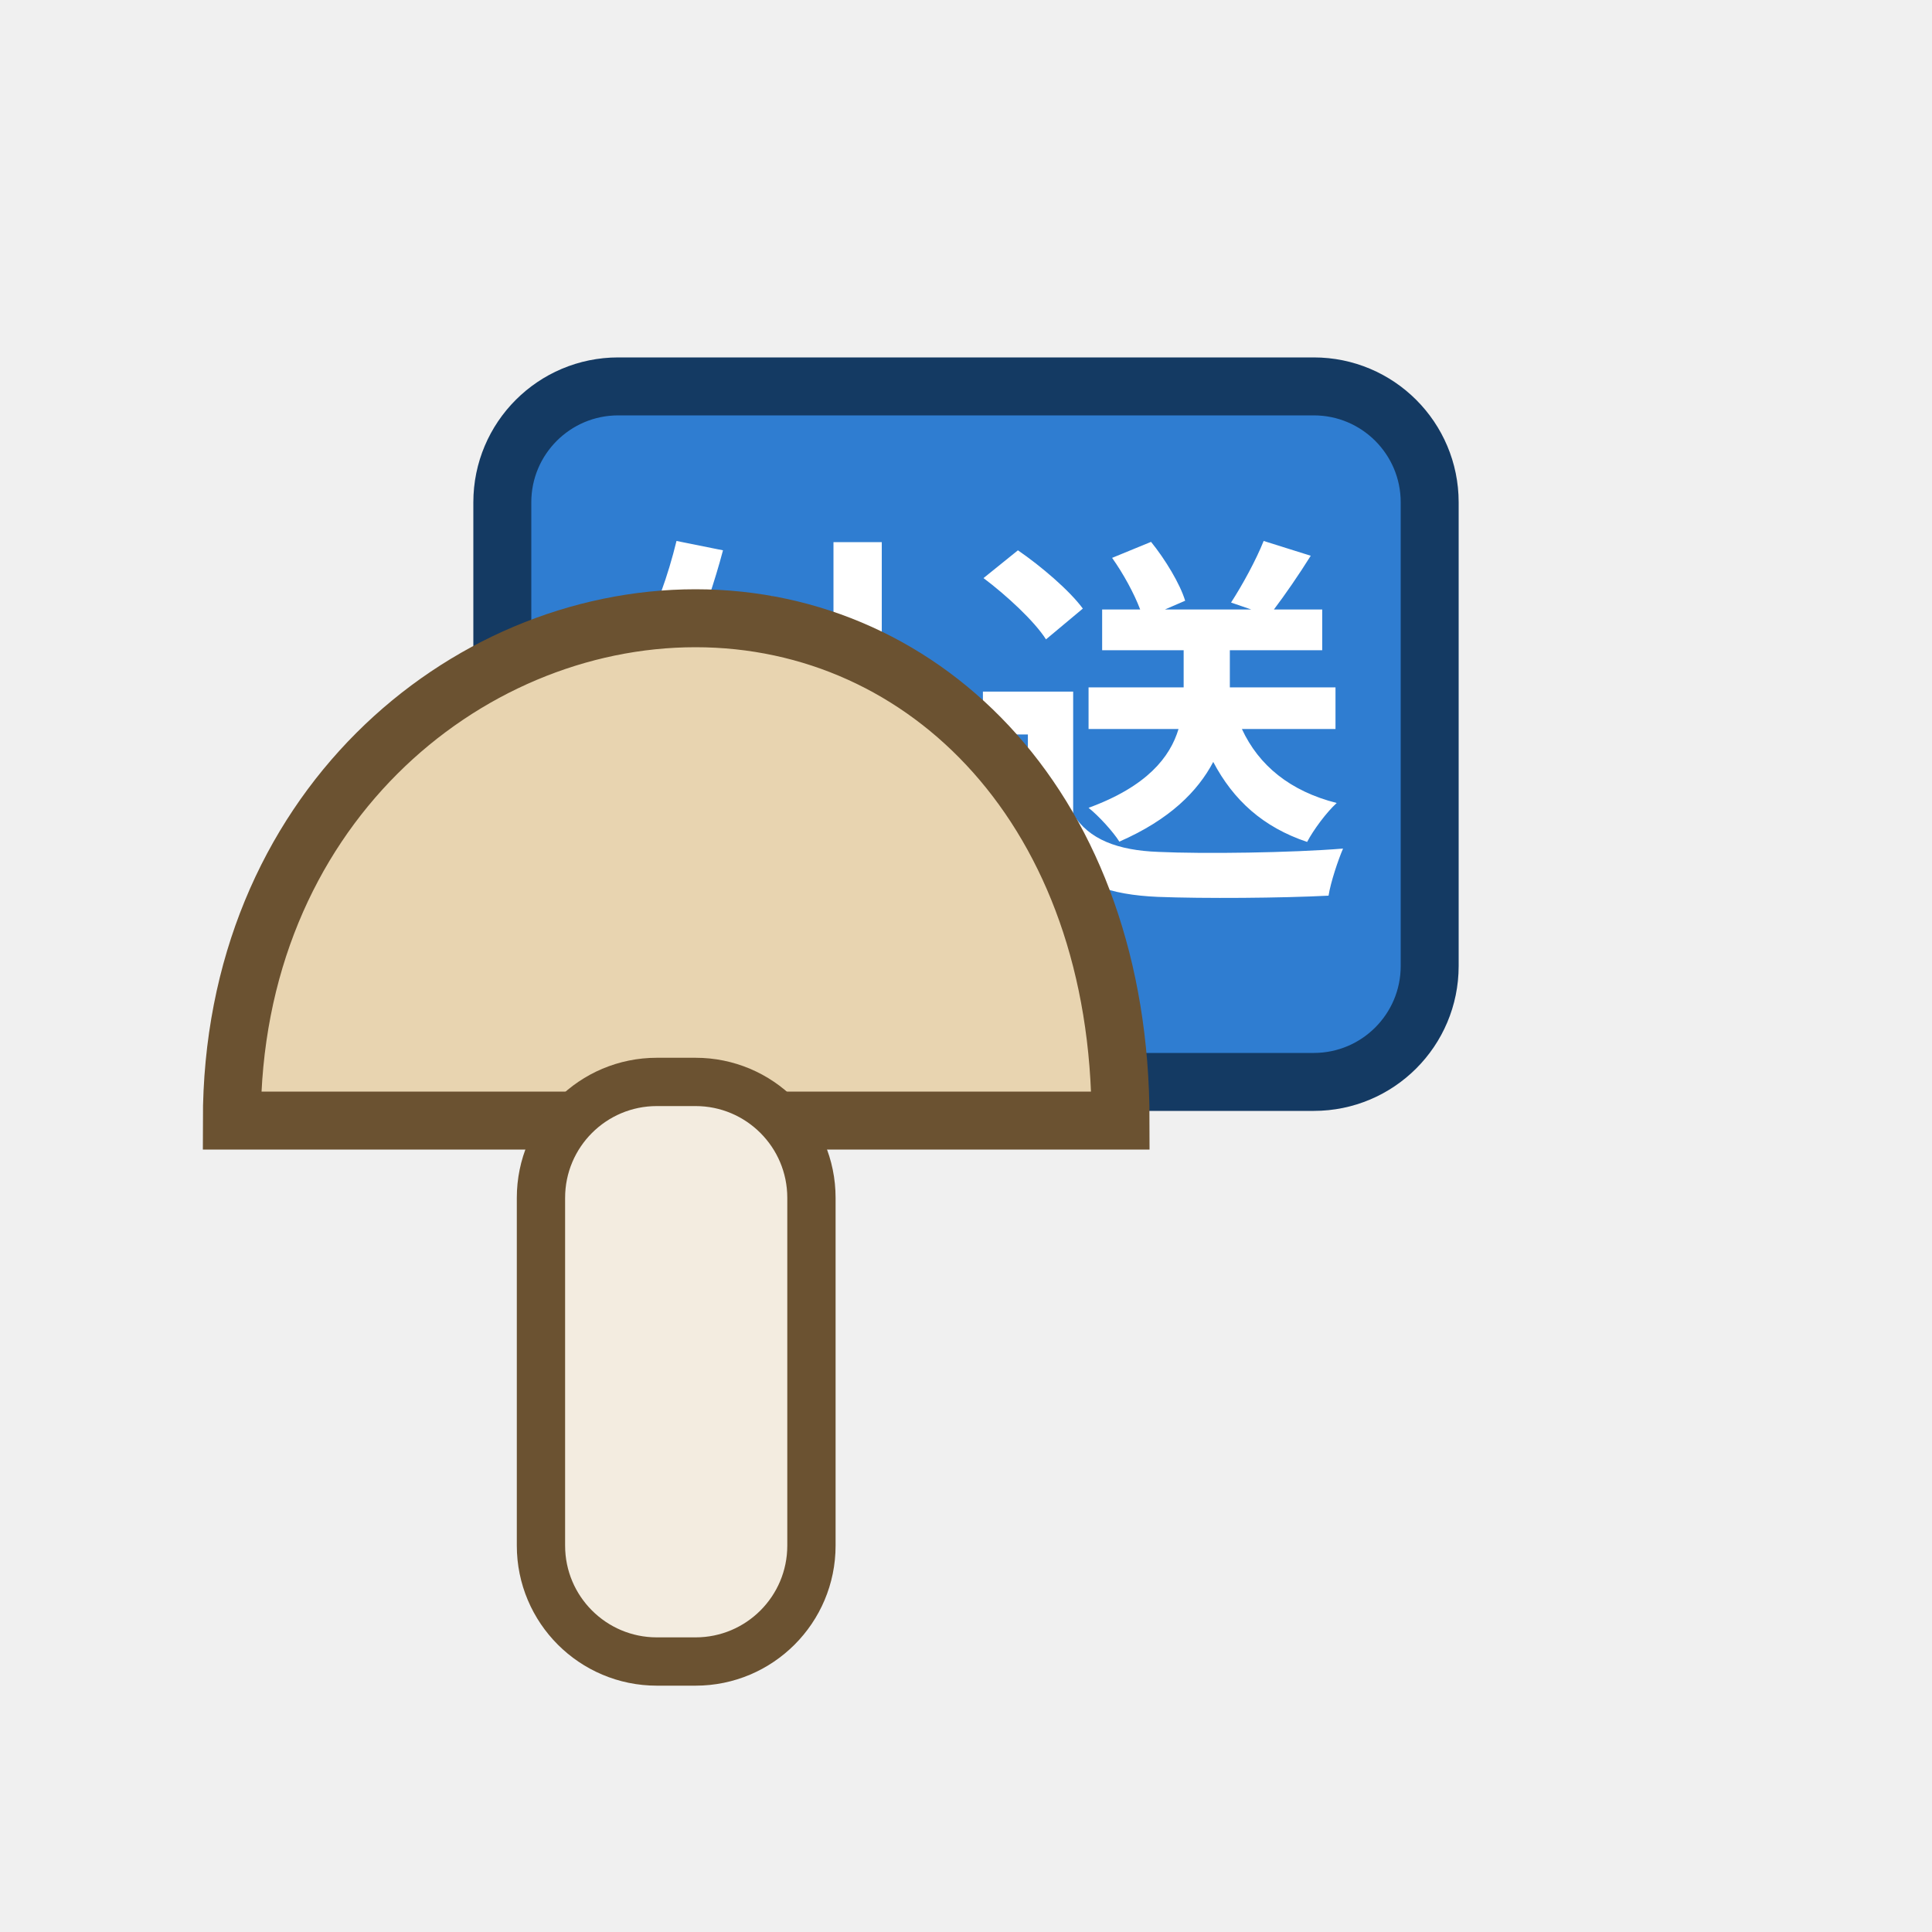
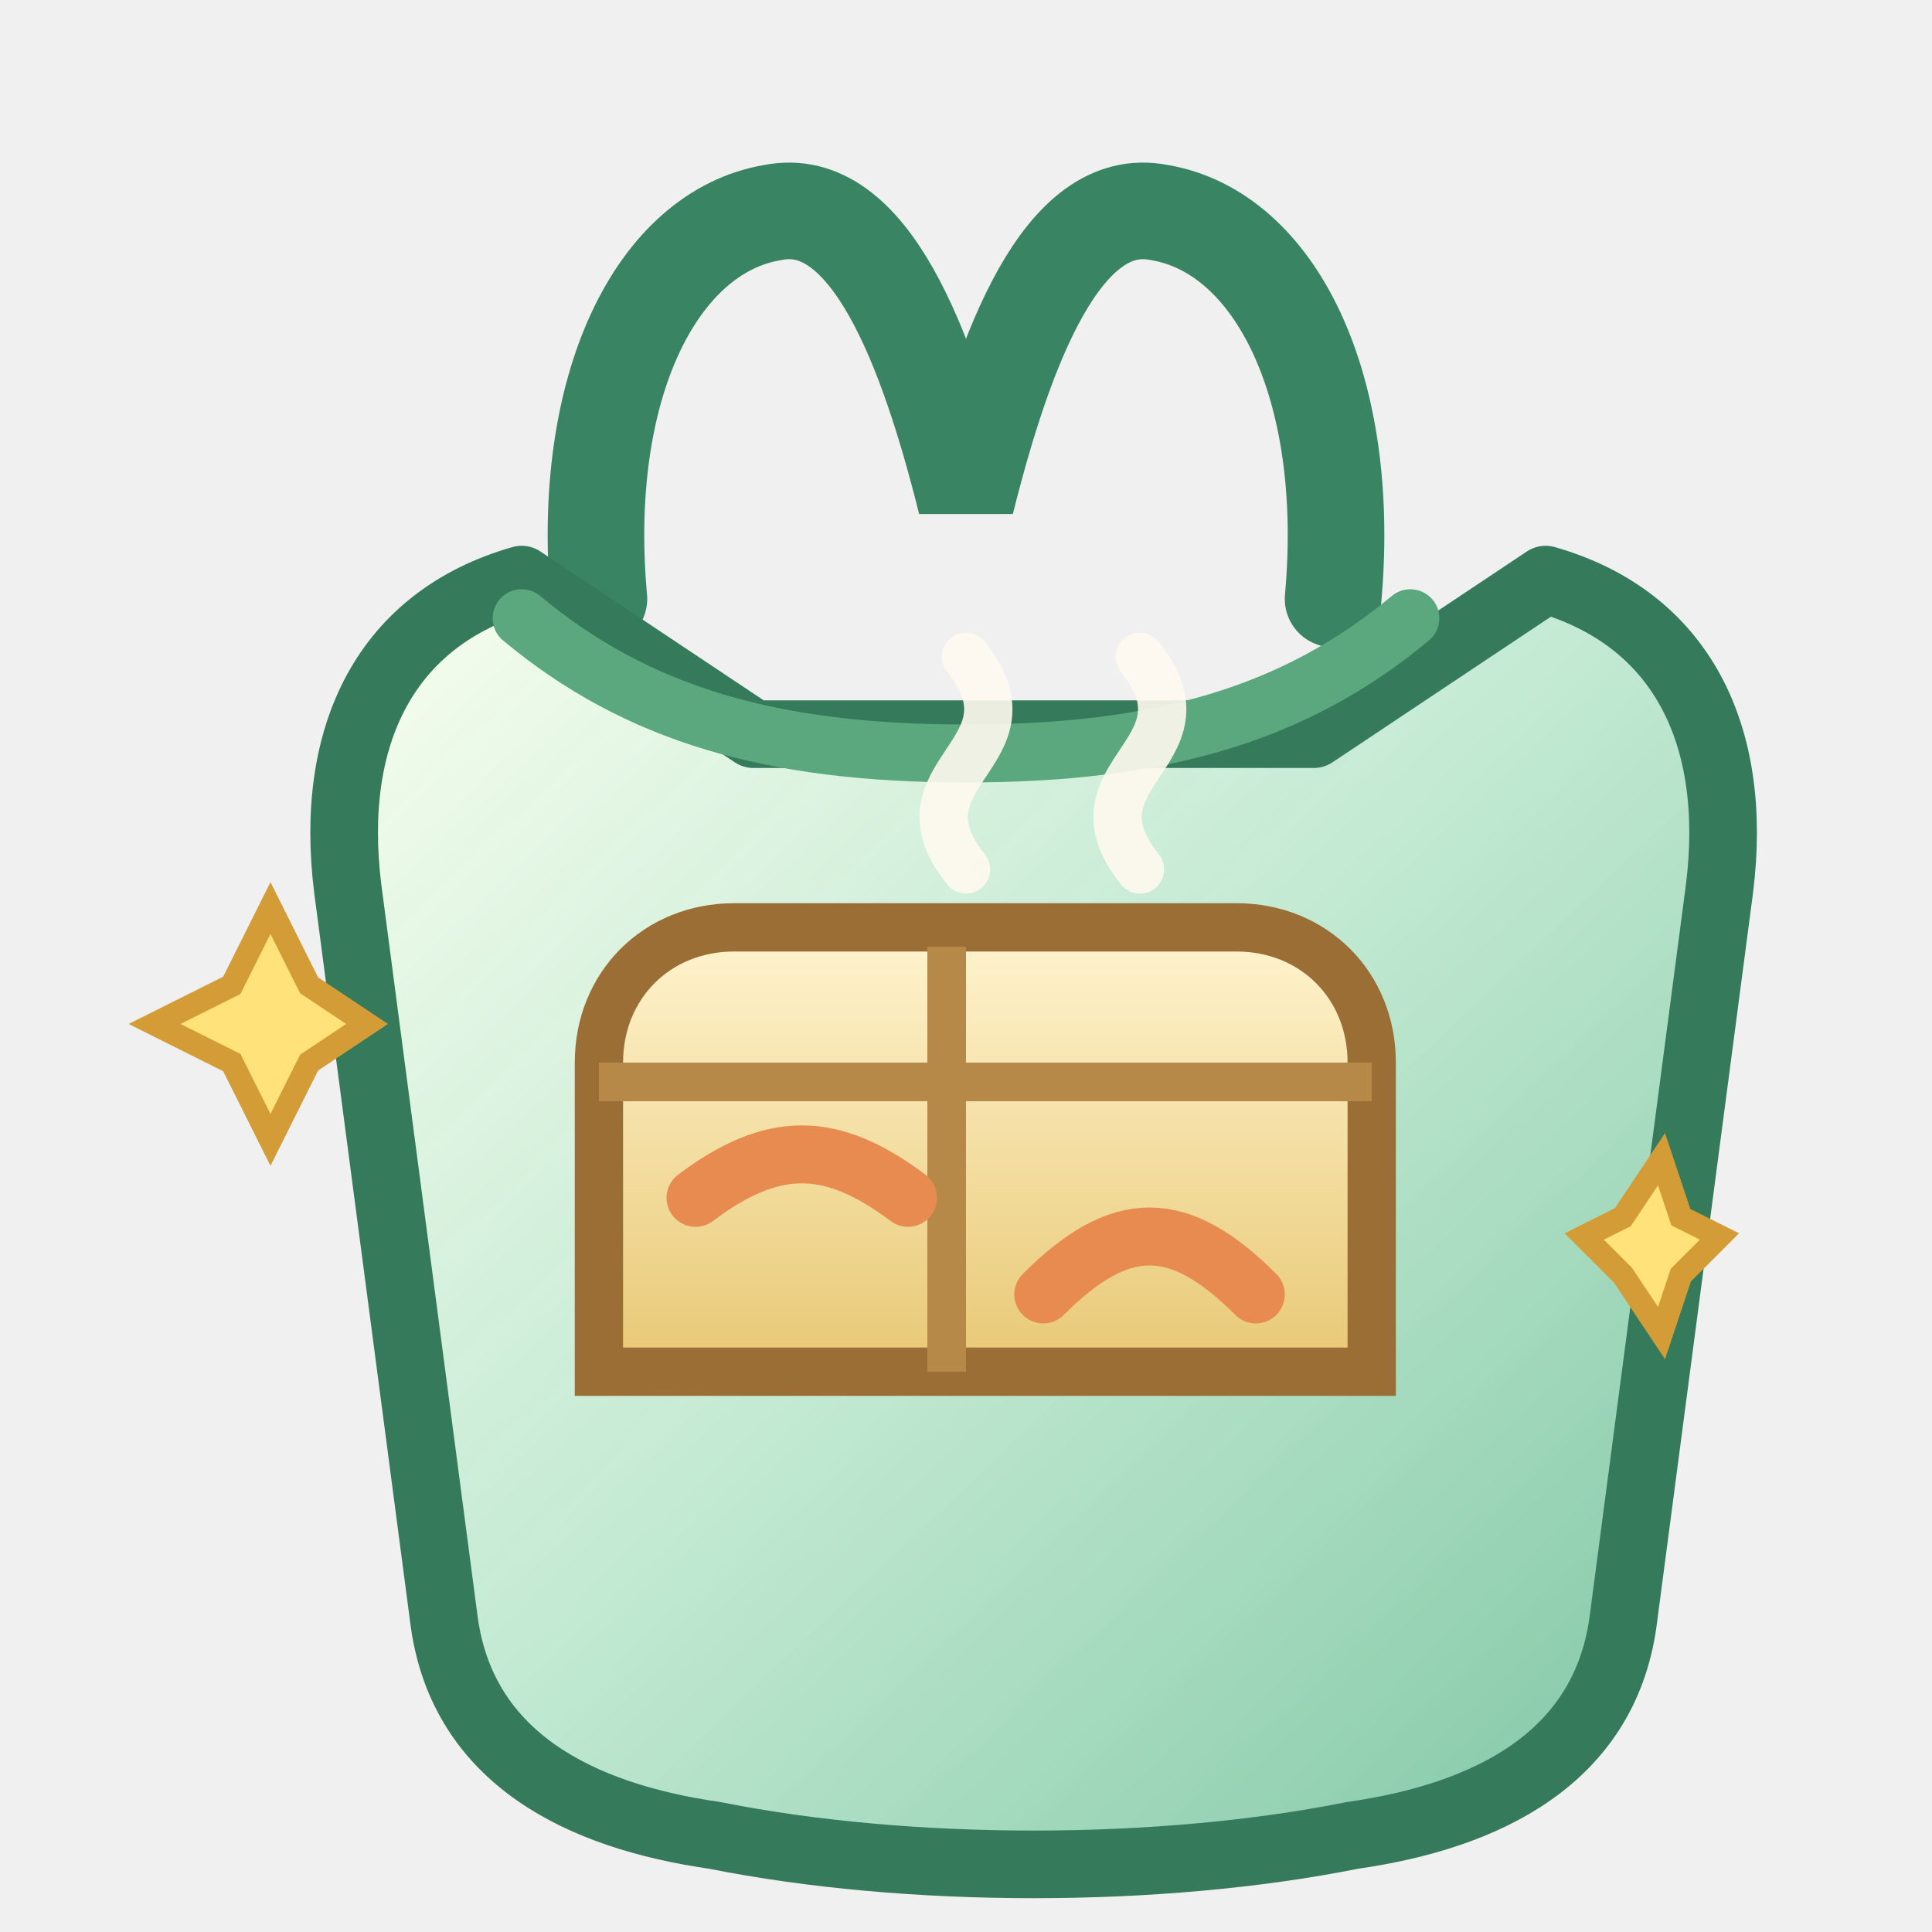
- <svg xmlns="http://www.w3.org/2000/svg" viewBox="0 0 100 100" width="100" height="100" role="img" aria-label="迷路的外送員">
-   <rect x="26" y="20" width="48" height="36" rx="6" fill="#2f7dd1" stroke="#143a63" stroke-width="3" />
-   <text x="50" y="45" text-anchor="middle" font-family="'Segoe UI','PingFang TC','Microsoft JhengHei',system-ui,sans-serif" font-size="20" font-weight="700" fill="#ffffff">外送</text>
-   <path d="M12 58 C12 42 24 32 36 32 C48 32 58 42 58 58 Z" fill="#e8d4b0" stroke="#6b5231" stroke-width="3" />
-   <rect x="28" y="56" width="14" height="30" rx="6" fill="#f3ece0" stroke="#6b5231" stroke-width="2.5" />
+ <svg xmlns="http://www.w3.org/2000/svg" viewBox="0 0 100 100" width="100" height="100" role="img" aria-label="外送便當袋">
+   <defs>
+     <linearGradient id="bag" x1="0" y1="0" x2="1" y2="1">
+       <stop stop-color="#f9fff0" stop-opacity=".96" />
+       <stop offset=".48" stop-color="#bfe9d0" stop-opacity=".92" />
+       <stop offset="1" stop-color="#77c39e" stop-opacity=".96" />
+     </linearGradient>
+     <linearGradient id="box" x1="0" y1="0" x2="0" y2="1">
+       <stop stop-color="#fff4cf" />
+       <stop offset="1" stop-color="#e8c875" />
+     </linearGradient>
+   </defs>
+   <path d="M31 31c-1-11 3-19 9-20 5-1 8 7 10 15 2-8 5-16 10-15 6 1 10 9 9 20" fill="none" stroke="#398463" stroke-width="5" stroke-linecap="round" />
+   <path d="M27 30c-7 2-10 8-9 16l5 38c1 7 7 10 14 11 10 2 23 2 33 0 7-1 13-4 14-11l5-38c1-8-2-14-9-16l-12 8H39z" fill="url(#bag)" stroke="#347a5b" stroke-width="3.5" stroke-linejoin="round" />
+   <path d="M27 32c6 5 13 7 23 7s17-2 23-7" fill="none" stroke="#5ba87f" stroke-width="3" stroke-linecap="round" />
+   <path d="M38 48h26c4 0 7 3 7 7v16H31V55c0-4 3-7 7-7Z" fill="url(#box)" stroke="#9b6e35" stroke-width="2.5" />
+   <path d="M31 56h40M49 49v22" stroke="#b78948" stroke-width="2" />
+   <path d="M36 62c4-3 7-3 11 0m7 5c4-4 7-4 11 0" fill="none" stroke="#e78b51" stroke-width="3" stroke-linecap="round" />
+   <path d="M50 45c-4-5 4-6 0-11m9 11c-4-5 4-6 0-11" fill="none" stroke="#fffaf0" stroke-width="2.5" stroke-linecap="round" opacity=".9" />
+   <path d="m16 51 3 2-3 2-2 4-2-4-4-2 4-2 2-4 2 4Zm71 12 2 1-2 2-1 3-2-3-2-2 2-1 2-3 1 3Z" fill="#ffe27a" stroke="#d39c36" stroke-width="1.2" />
</svg>
